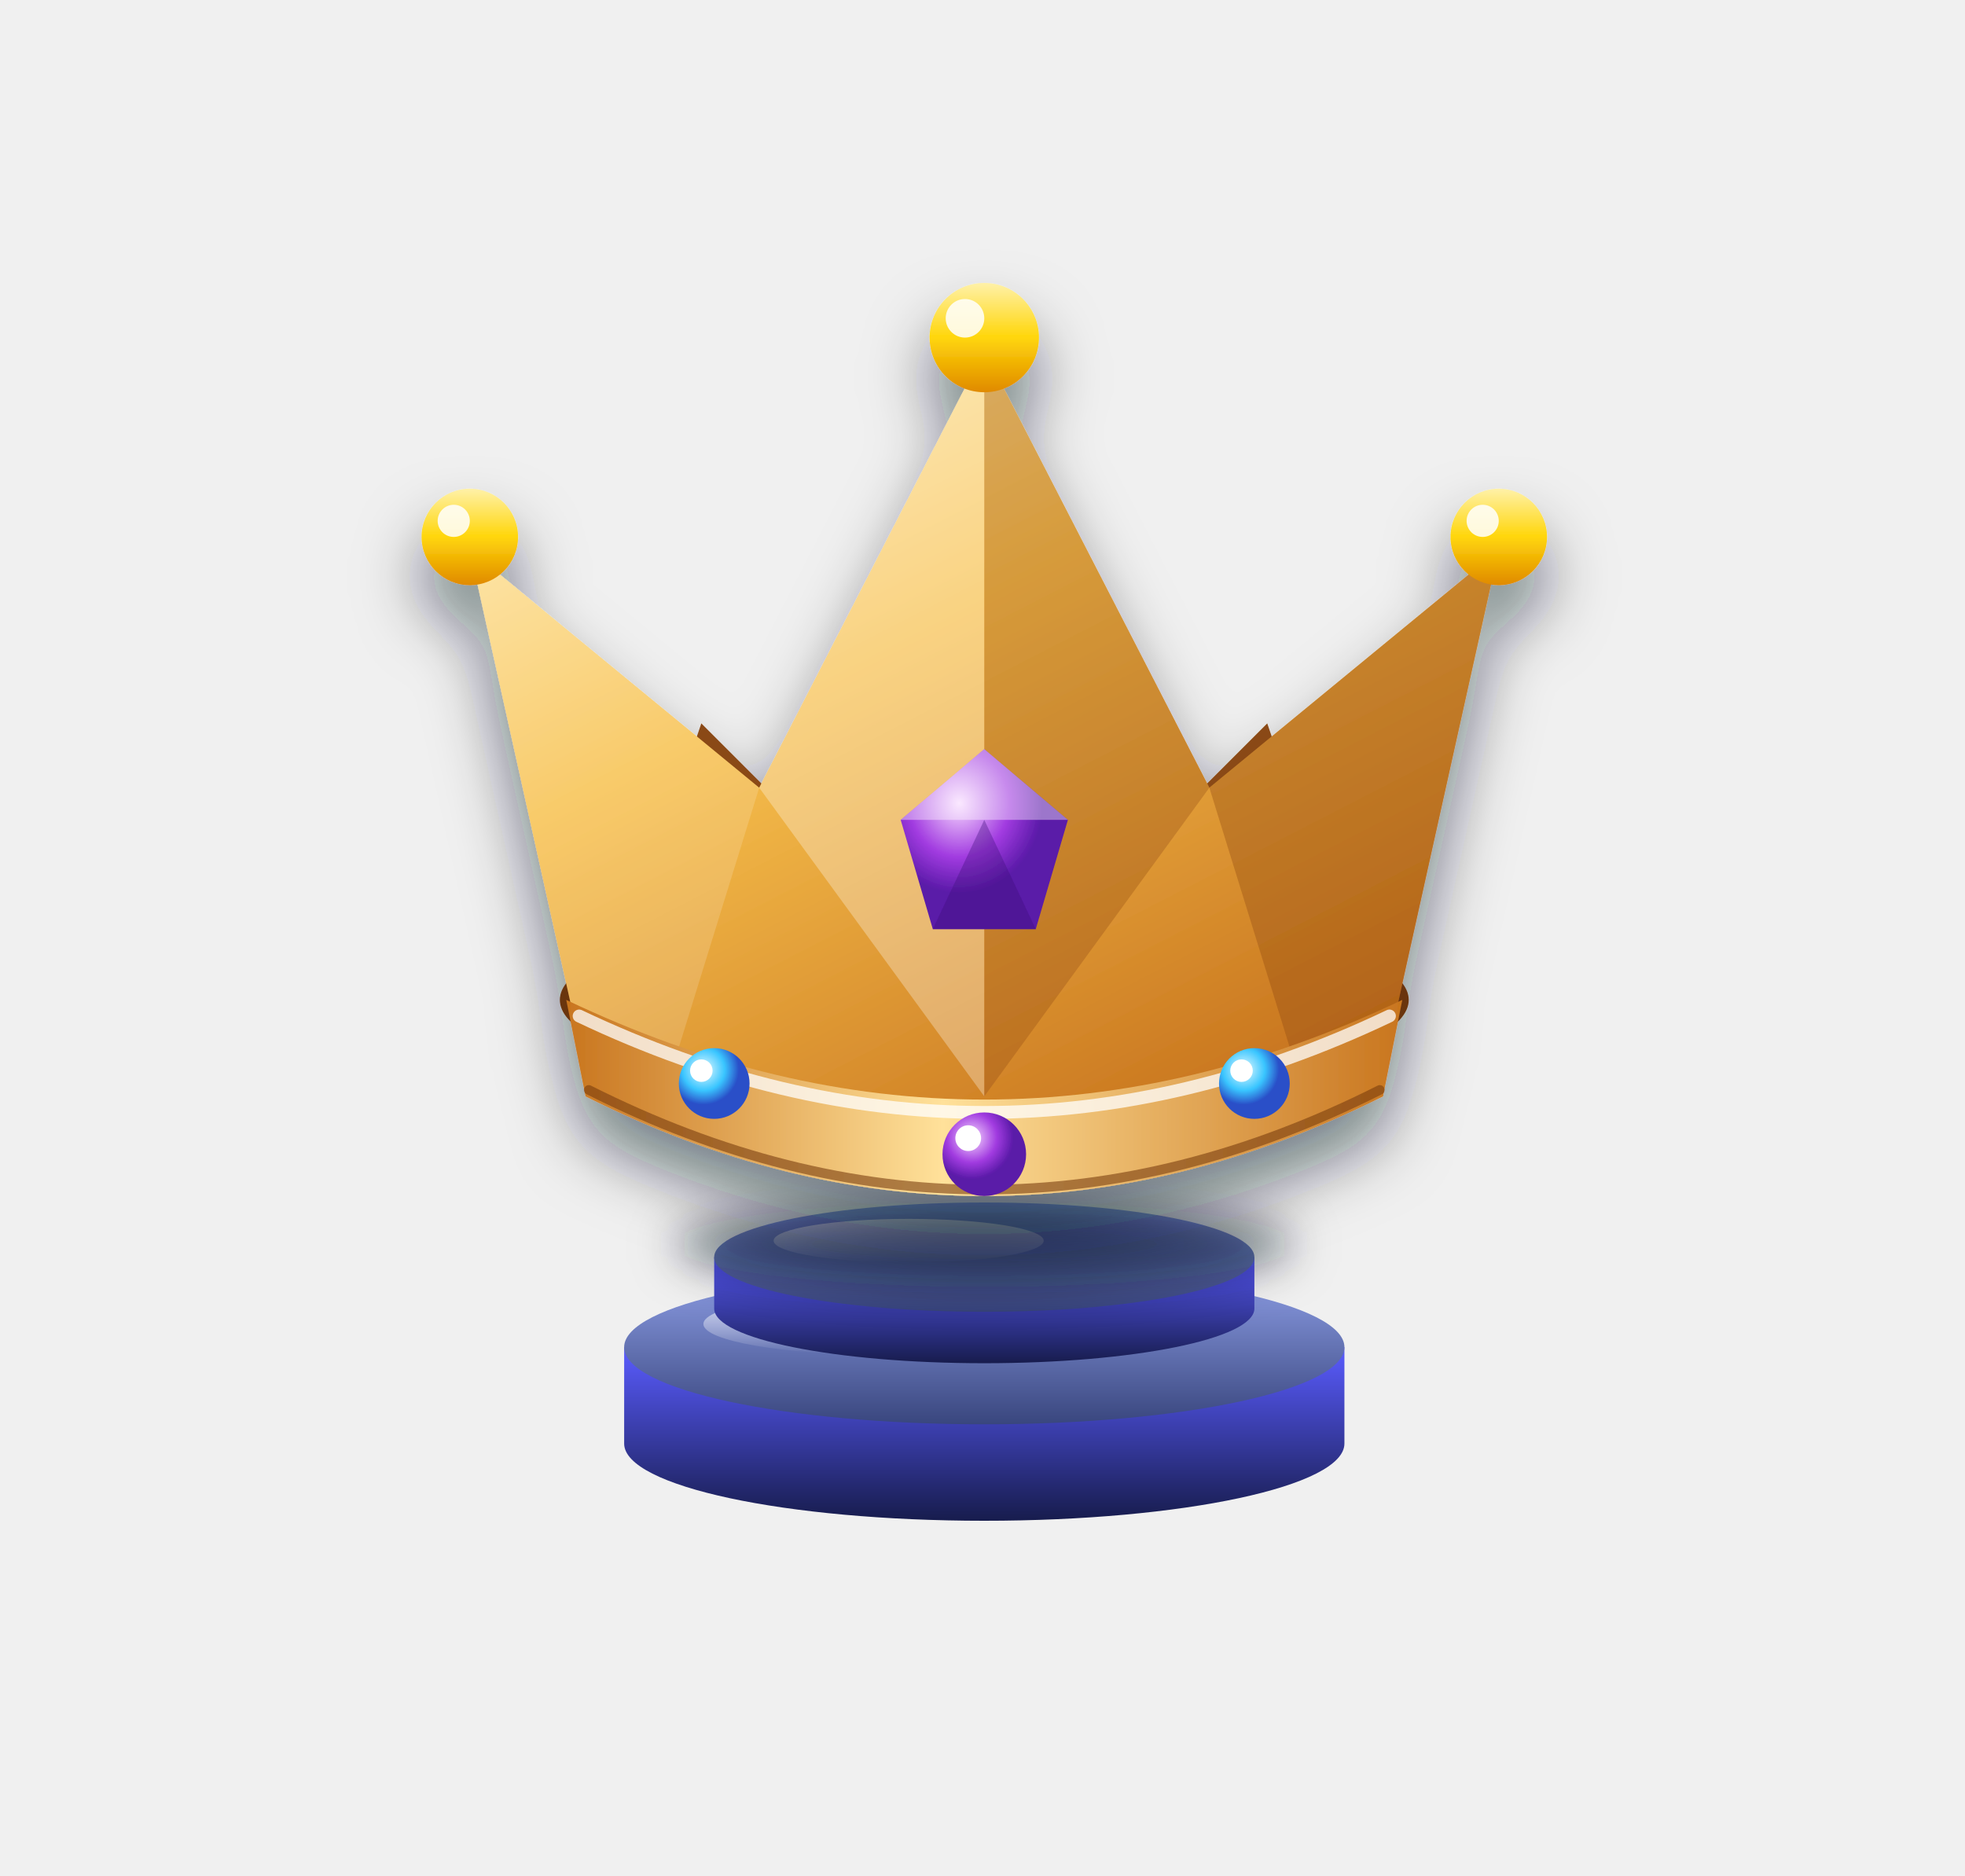
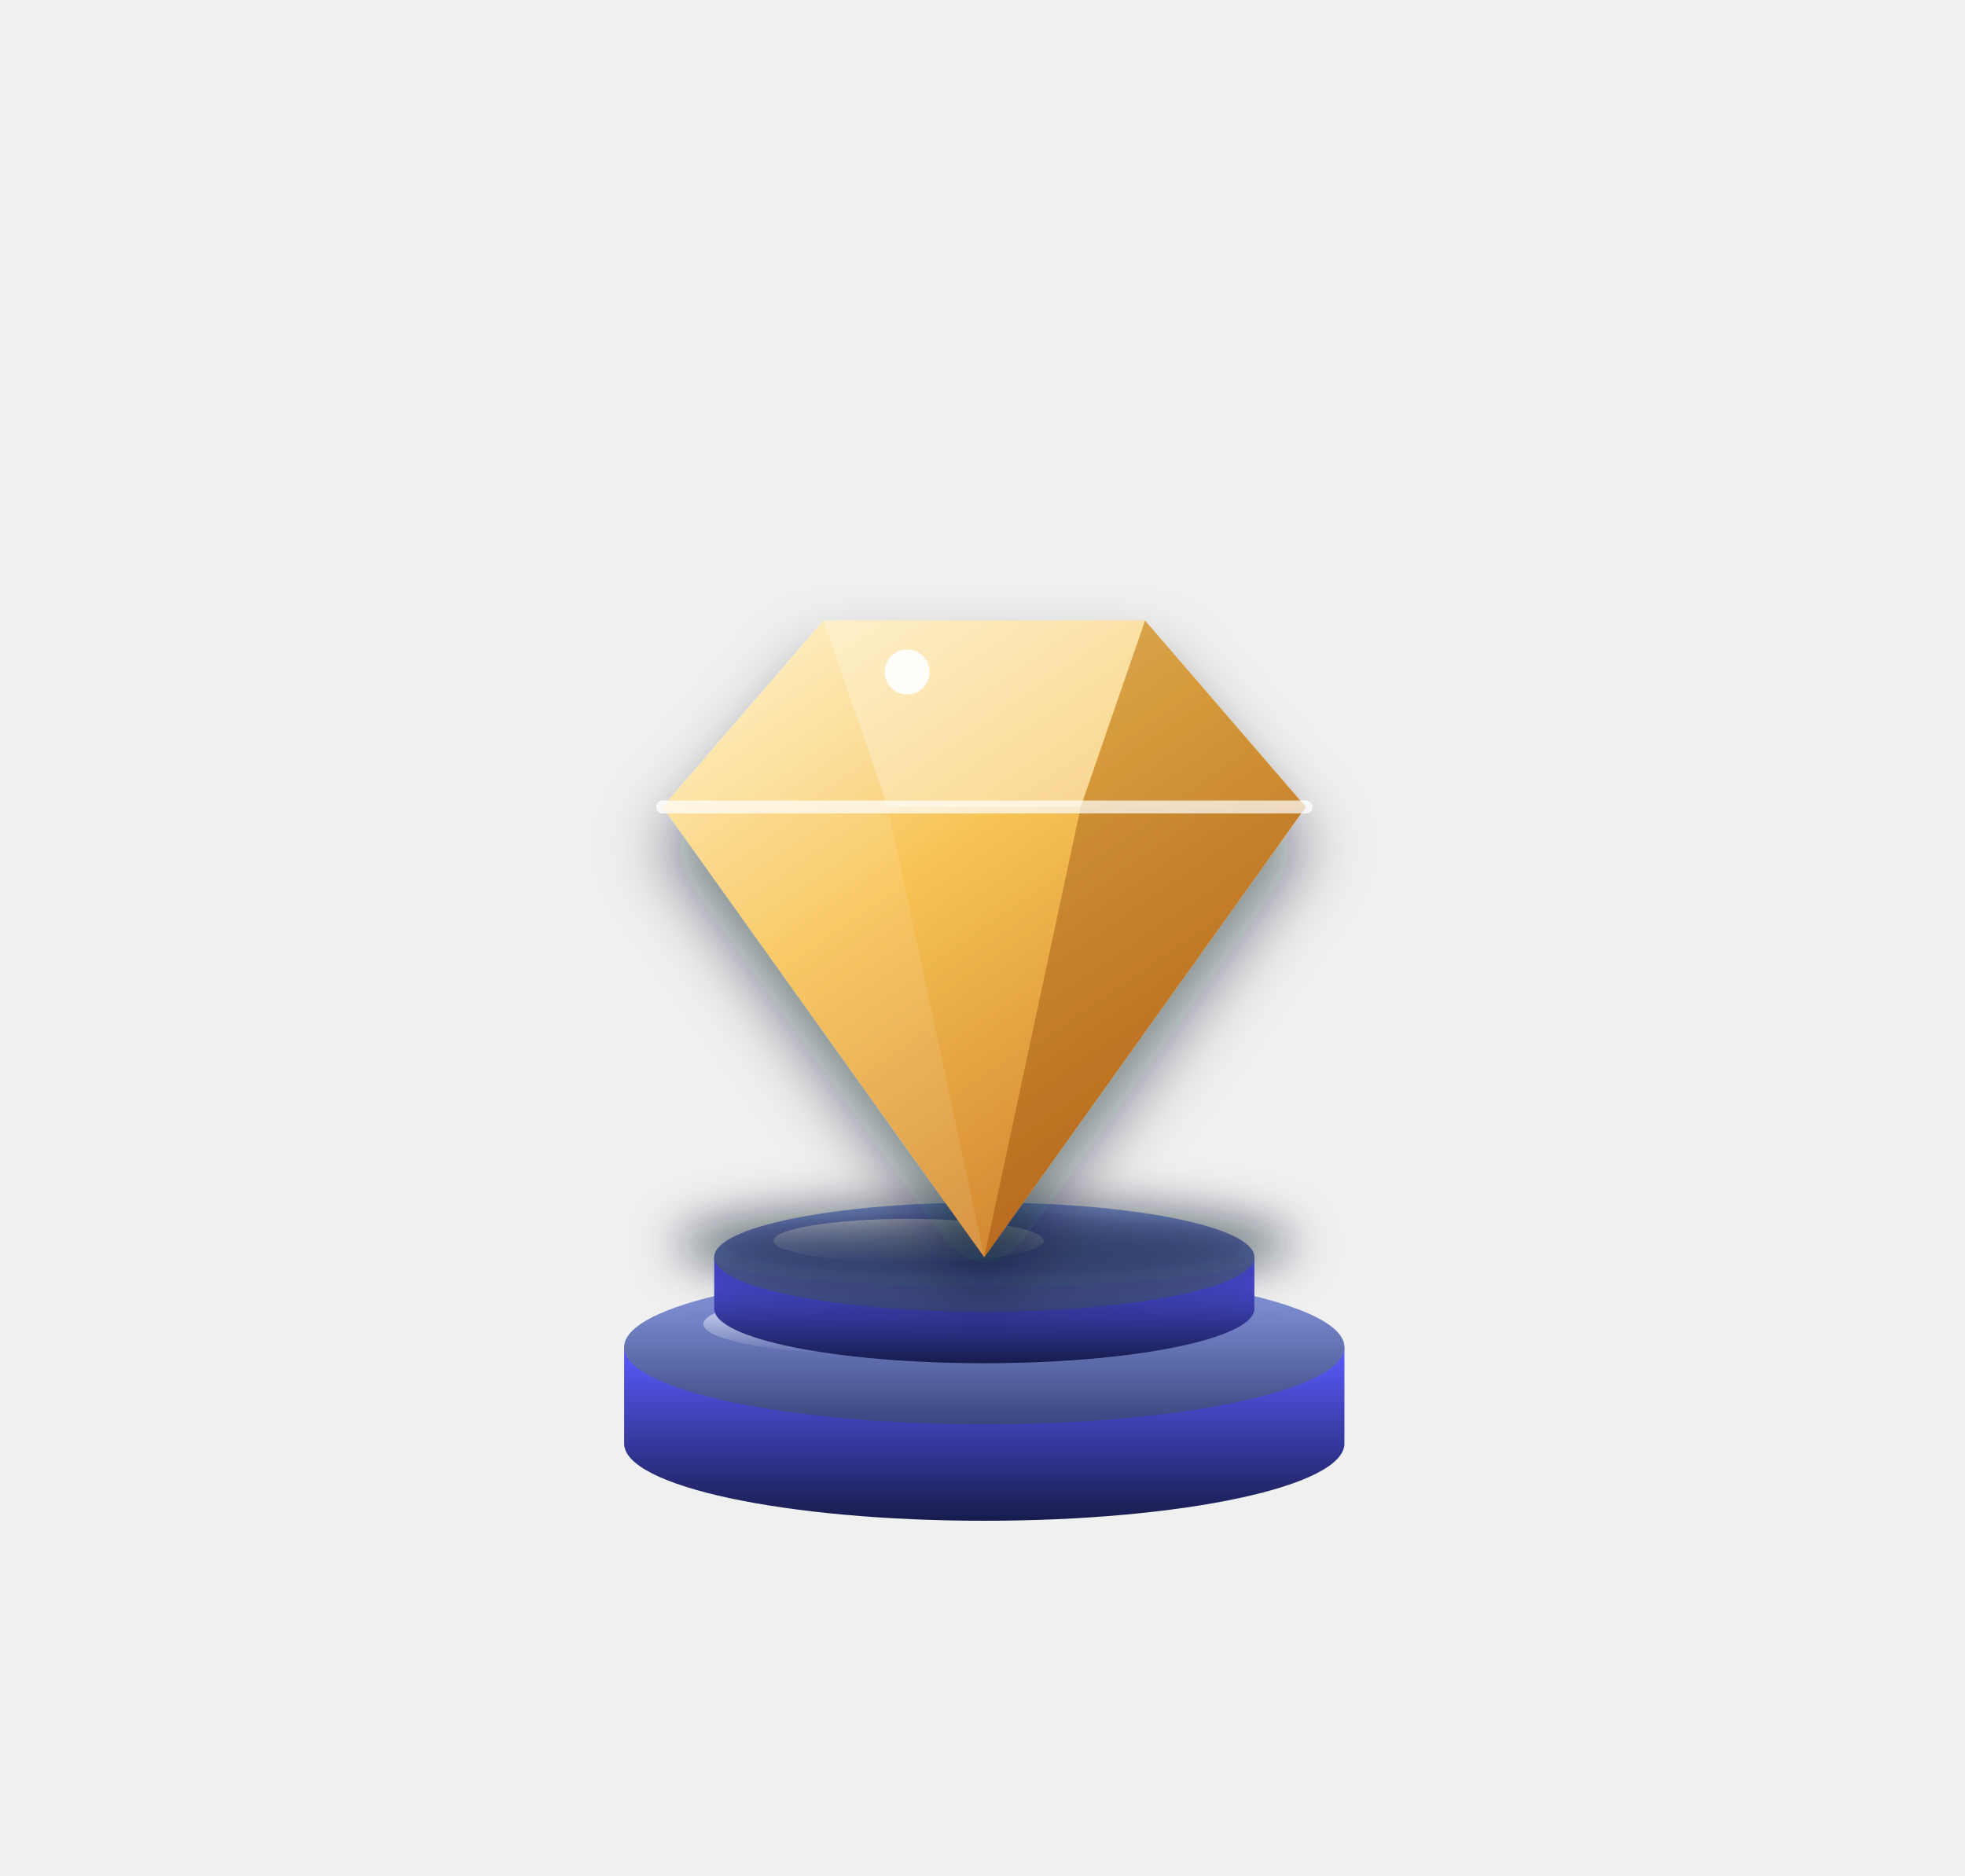
<svg xmlns="http://www.w3.org/2000/svg" width="440" height="420" viewBox="0 0 440 420">
  <defs>
    <linearGradient id="crown" x1="0" y1="0" x2=".7" y2="1">
      <stop offset="0" stop-color="#fff3c4" />
      <stop offset=".45" stop-color="#f7c04d" />
      <stop offset="1" stop-color="#c9761f" />
    </linearGradient>
    <linearGradient id="band" x1="0" y1="0" x2="1" y2="0">
      <stop offset="0" stop-color="#c9761f" />
      <stop offset=".45" stop-color="#ffe19a" />
      <stop offset="1" stop-color="#c9761f" />
    </linearGradient>
    <linearGradient id="gold" x1="0" y1="0" x2="0" y2="1">
      <stop offset="0" stop-color="#FFF1A8" />
      <stop offset=".5" stop-color="#FFD60A" />
      <stop offset="1" stop-color="#E08A00" />
    </linearGradient>
    <radialGradient id="gem" cx=".35" cy=".3">
      <stop offset="0" stop-color="#f7d9ff" />
      <stop offset=".6" stop-color="#a13be0" />
      <stop offset="1" stop-color="#5a1aa8" />
    </radialGradient>
    <radialGradient id="gemc" cx=".35" cy=".3">
      <stop offset="0" stop-color="#e6fbff" />
      <stop offset=".6" stop-color="#39c5ff" />
      <stop offset="1" stop-color="#2a4fc8" />
    </radialGradient>
    <linearGradient id="plinth" x1="0" y1="0" x2="0" y2="1">
      <stop offset="0" stop-color="#8fa0e8" />
      <stop offset="1" stop-color="#39467e" />
    </linearGradient>
    <linearGradient id="steel" x1="0" y1="0" x2="0" y2="1">
      <stop offset="0" stop-color="#ffffff" />
      <stop offset=".6" stop-color="#d7def8" />
      <stop offset="1" stop-color="#8fa0e8" />
    </linearGradient>
    <linearGradient id="deep" x1="0" y1="0" x2="0" y2="1">
      <stop offset="0" stop-color="#5a5cff" />
      <stop offset="1" stop-color="#171c4d" />
    </linearGradient>
    <linearGradient id="violet" x1="0" y1="0" x2="1" y2="1">
      <stop offset="0" stop-color="#8a6bff" />
      <stop offset="1" stop-color="#39308f" />
    </linearGradient>
    <linearGradient id="cyan" x1="0" y1="0" x2="1" y2="1">
      <stop offset="0" stop-color="#7fe3ff" />
      <stop offset="1" stop-color="#2a6fe0" />
    </linearGradient>
    <linearGradient id="gloss" x1="0" y1="0" x2="0" y2="1">
      <stop offset="0" stop-color="#fff" stop-opacity=".75" />
      <stop offset="1" stop-color="#fff" stop-opacity="0" />
    </linearGradient>
    <radialGradient id="lens" cx=".4" cy=".35">
      <stop offset="0" stop-color="#e6fbff" stop-opacity=".85" />
      <stop offset="1" stop-color="#39c5ff" stop-opacity=".35" />
    </radialGradient>
    <linearGradient id="pane" x1="0" y1="0" x2="1" y2="1">
      <stop offset="0" stop-color="#ffffff" stop-opacity=".34" />
      <stop offset=".5" stop-color="#9fd8ff" stop-opacity=".16" />
      <stop offset="1" stop-color="#8a6bff" stop-opacity=".3" />
    </linearGradient>
    <radialGradient id="back" cx=".5" cy=".5">
      <stop offset="0" stop-color="#bfeeff" stop-opacity=".75" />
      <stop offset=".55" stop-color="#7a7dff" stop-opacity=".3" />
      <stop offset="1" stop-color="#7a7dff" stop-opacity="0" />
    </radialGradient>
    <radialGradient id="well" cx=".5" cy=".42">
      <stop offset="0" stop-color="#2a2f8c" stop-opacity=".1" />
      <stop offset="1" stop-color="#050828" stop-opacity=".46" />
    </radialGradient>
    <linearGradient id="edgelit" x1="0" y1="0" x2="1" y2="1">
      <stop offset="0" stop-color="#fff" stop-opacity=".95" />
      <stop offset=".45" stop-color="#bfeeff" stop-opacity=".25" />
      <stop offset="1" stop-color="#8a6bff" stop-opacity=".7" />
    </linearGradient>
    <filter id="contact" x="-30%" y="-100%" width="160%" height="300%">
      <feGaussianBlur stdDeviation="7" />
    </filter>
    <filter id="soft" x="-30%" y="-30%" width="160%" height="160%">
      <feGaussianBlur stdDeviation="12" />
    </filter>
    <filter id="lift" x="-20%" y="-20%" width="140%" height="150%">
      <feDropShadow dx="0" dy="12" stdDeviation="10" flood-color="#060920" flood-opacity=".5" />
    </filter>
  </defs>
  <g transform="translate(62 54) scale(.72)">
    <path d="M108 344v30a112 24 0 0 0 224 0v-30z" fill="url(#deep)" />
    <ellipse cx="220" cy="344" rx="112" ry="24" fill="url(#plinth)" />
    <ellipse cx="188.64" cy="336.8" rx="56.0" ry="9.6" fill="url(#gloss)" />
    <path d="M136 316v16a84 17 0 0 0 168 0v-16z" fill="url(#deep)" />
    <ellipse cx="220" cy="316" rx="84" ry="17" fill="url(#plinth)" />
    <ellipse cx="196.48" cy="310.9" rx="42.0" ry="6.8" fill="url(#gloss)" />
    <ellipse cx="220" cy="312" rx="96" ry="13" fill="#060920" opacity=".55" filter="url(#contact)" />
    <g filter="url(#lift)">
-       <ellipse cx="220" cy="236" rx="132" ry="30" fill="#6b3410" />
-       <path d="M104 232L132 150l44 44 44-78 44 78 44-44 28 82z" fill="#8a4a16" />
-       <path d="M92 240L60 96l90 74 70-136 70 136 90-74-32 144Q220 300 92 240z" fill="url(#crown)" />
-       <path d="M220 34l-70 136 70 96z" fill="#fff" opacity=".3" />
-       <path d="M220 34l70 136-70 96z" fill="#8a4210" opacity=".3" />
-       <path d="M60 96l90 74-26 84-32-14z" fill="#fff" opacity=".16" />
-       <path d="M380 96l-90 74 26 84 32-14z" fill="#8a4210" opacity=".34" />
-       <path d="M90 236Q220 298 350 236L344 266Q220 328 96 266z" fill="url(#band)" />
-       <path d="M94 241Q220 301 346 241" fill="none" stroke="#fff" stroke-opacity=".75" stroke-width="4" stroke-linecap="round" />
-       <path d="M97 264Q220 326 343 264" fill="none" stroke="#7a3f10" stroke-opacity=".6" stroke-width="3" stroke-linecap="round" />
-       <circle cx="60" cy="92" r="15" fill="url(#gold)" />
-       <circle cx="220" cy="30" r="17" fill="url(#gold)" />
-       <circle cx="380" cy="92" r="15" fill="url(#gold)" />
-       <circle cx="55" cy="87" r="5" fill="#fff" opacity=".85" />
-       <circle cx="214" cy="24" r="6" fill="#fff" opacity=".85" />
-       <circle cx="375" cy="87" r="5" fill="#fff" opacity=".85" />
-       <path d="M220 158l26 22-10 34h-32l-10-34z" fill="url(#gem)" />
-       <path d="M220 158l26 22h-52z" fill="#fff" opacity=".4" />
-       <path d="M204 214l16-34 16 34z" fill="#3b0f78" opacity=".35" />
-       <circle cx="136" cy="262" r="11" fill="url(#gemc)" />
-       <circle cx="304" cy="262" r="11" fill="url(#gemc)" />
-       <circle cx="220" cy="284" r="13" fill="url(#gem)" />
-       <circle cx="132" cy="258" r="3.5" fill="#fff" />
-       <circle cx="300" cy="258" r="3.5" fill="#fff" />
-       <circle cx="215" cy="279" r="4" fill="#fff" />
+       <g transform="translate(0 26)">
+         <path d="M120 150L170 92H270L320 150L220 290z" fill="url(#crown)" />
+         <path d="M170 92H270L250 150H190z" fill="#fff" opacity=".42" />
+         <path d="M120 150L170 92L190 150z" fill="#fff" opacity=".22" />
+         <path d="M320 150L270 92L250 150z" fill="#8a4210" opacity=".3" />
+         <path d="M120 150H190L220 290z" fill="#fff" opacity=".14" />
+         <path d="M190 150H250L220 290z" fill="#fff" opacity=".05" />
+         <path d="M250 150H320L220 290z" fill="#8a4210" opacity=".36" />
+         <path d="M120 150H320" stroke="#fff" stroke-opacity=".7" stroke-width="4" stroke-linecap="round" />
+         <circle cx="196" cy="108" r="7" fill="#fff" opacity=".9" />
+       </g>
    </g>
  </g>
</svg>
